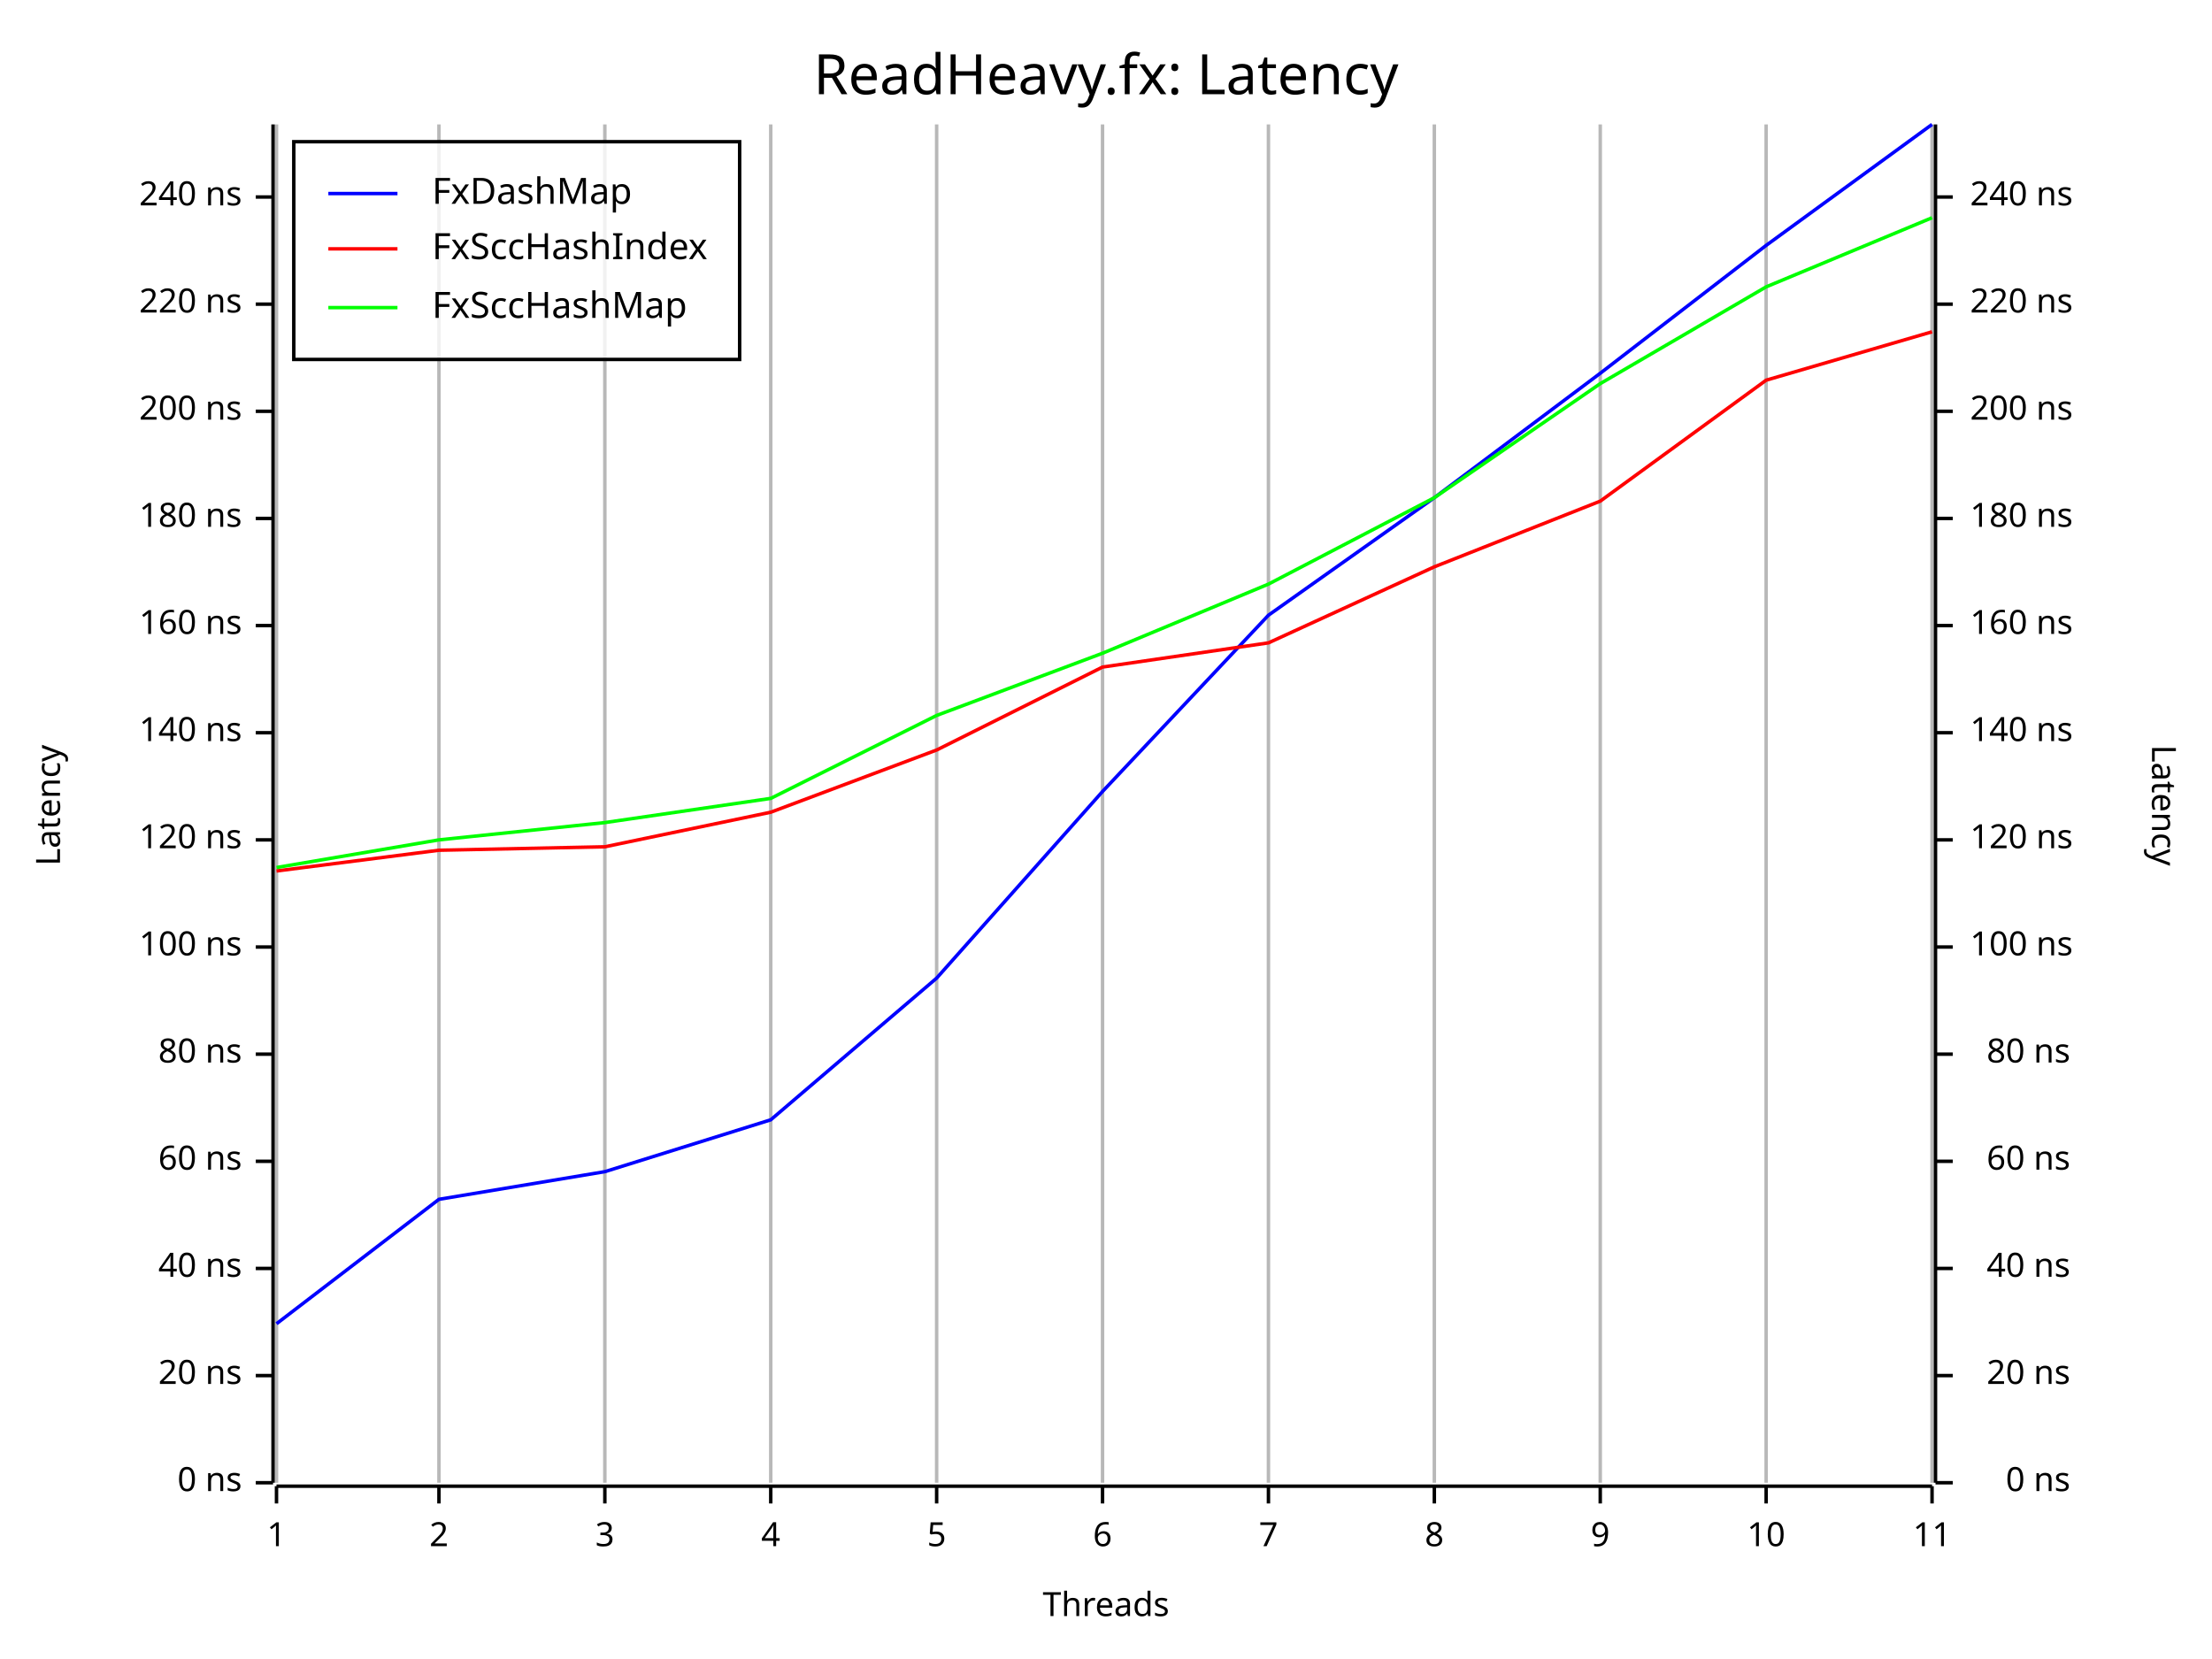
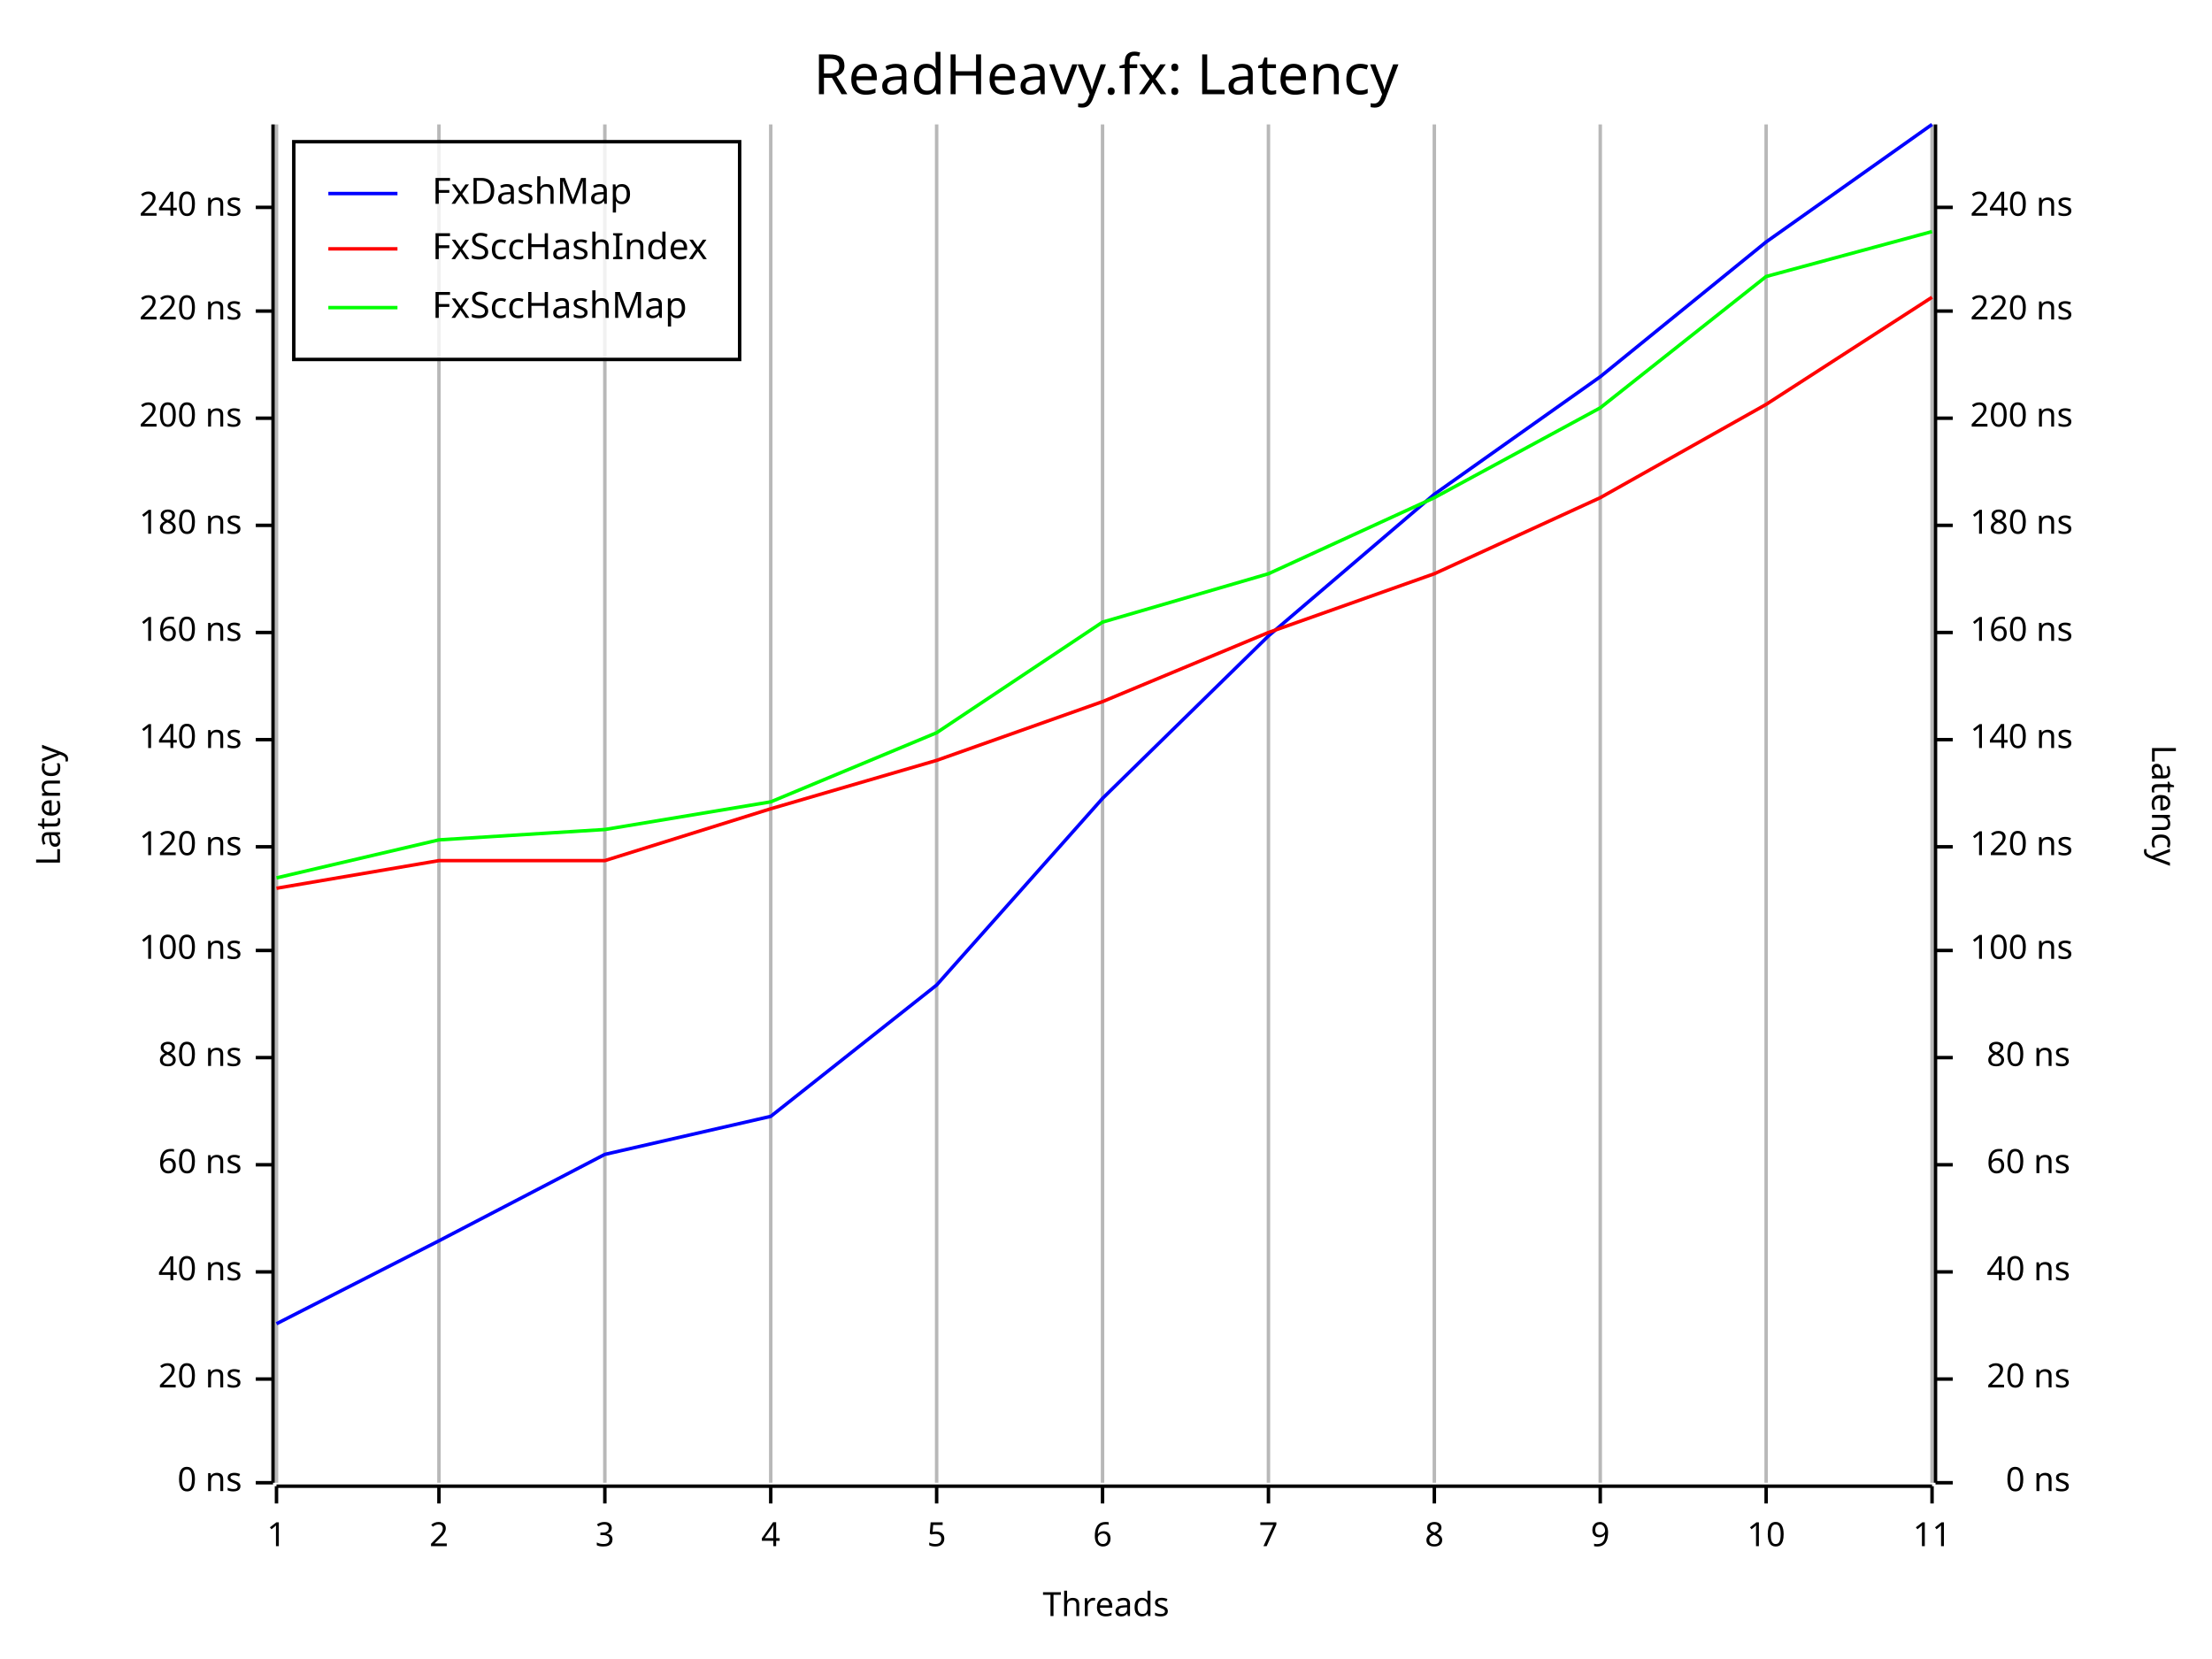
<svg xmlns="http://www.w3.org/2000/svg" width="640" height="480" viewBox="0 0 640 480">
  <rect x="0" y="0" width="640" height="480" opacity="1" fill="#FFFFFF" stroke="none" />
  <text x="320" y="15" dy="0.76em" text-anchor="middle" font-family="Fira Code" font-size="16.129" opacity="1" fill="#000000">
ReadHeavy.fx: Latency
</text>
  <line opacity="0.1" stroke="#000000" stroke-width="1" x1="80" y1="429" x2="80" y2="36" />
  <line opacity="0.1" stroke="#000000" stroke-width="1" x1="127" y1="429" x2="127" y2="36" />
  <line opacity="0.1" stroke="#000000" stroke-width="1" x1="175" y1="429" x2="175" y2="36" />
  <line opacity="0.1" stroke="#000000" stroke-width="1" x1="223" y1="429" x2="223" y2="36" />
  <line opacity="0.1" stroke="#000000" stroke-width="1" x1="271" y1="429" x2="271" y2="36" />
  <line opacity="0.1" stroke="#000000" stroke-width="1" x1="319" y1="429" x2="319" y2="36" />
  <line opacity="0.1" stroke="#000000" stroke-width="1" x1="367" y1="429" x2="367" y2="36" />
  <line opacity="0.1" stroke="#000000" stroke-width="1" x1="415" y1="429" x2="415" y2="36" />
  <line opacity="0.1" stroke="#000000" stroke-width="1" x1="463" y1="429" x2="463" y2="36" />
  <line opacity="0.1" stroke="#000000" stroke-width="1" x1="511" y1="429" x2="511" y2="36" />
  <line opacity="0.1" stroke="#000000" stroke-width="1" x1="559" y1="429" x2="559" y2="36" />
  <text x="10" y="233" dy="0.76em" text-anchor="middle" font-family="sans-serif" font-size="9.677" opacity="1" fill="#000000" transform="rotate(270, 10, 233)">
Latency
</text>
  <text x="320" y="470" dy="-0.5ex" text-anchor="middle" font-family="sans-serif" font-size="9.677" opacity="1" fill="#000000">
Threads
</text>
  <text x="630" y="233" dy="0.76em" text-anchor="middle" font-family="sans-serif" font-size="9.677" opacity="1" fill="#000000" transform="rotate(90, 630, 233)">
Latency
</text>
  <line opacity="0.2" stroke="#000000" stroke-width="1" x1="80" y1="429" x2="80" y2="36" />
  <line opacity="0.2" stroke="#000000" stroke-width="1" x1="127" y1="429" x2="127" y2="36" />
  <line opacity="0.2" stroke="#000000" stroke-width="1" x1="175" y1="429" x2="175" y2="36" />
  <line opacity="0.2" stroke="#000000" stroke-width="1" x1="223" y1="429" x2="223" y2="36" />
  <line opacity="0.2" stroke="#000000" stroke-width="1" x1="271" y1="429" x2="271" y2="36" />
  <line opacity="0.2" stroke="#000000" stroke-width="1" x1="319" y1="429" x2="319" y2="36" />
  <line opacity="0.2" stroke="#000000" stroke-width="1" x1="367" y1="429" x2="367" y2="36" />
  <line opacity="0.2" stroke="#000000" stroke-width="1" x1="415" y1="429" x2="415" y2="36" />
  <line opacity="0.2" stroke="#000000" stroke-width="1" x1="463" y1="429" x2="463" y2="36" />
  <line opacity="0.2" stroke="#000000" stroke-width="1" x1="511" y1="429" x2="511" y2="36" />
  <line opacity="0.2" stroke="#000000" stroke-width="1" x1="559" y1="429" x2="559" y2="36" />
  <polyline fill="none" opacity="1" stroke="#000000" stroke-width="1" points="79,36 79,429 " />
  <text x="70" y="429" dy="0.5ex" text-anchor="end" font-family="sans-serif" font-size="9.677" opacity="1" fill="#000000">
0 ns
</text>
  <polyline fill="none" opacity="1" stroke="#000000" stroke-width="1" points="74,429 79,429 " />
-   <text x="70" y="398" dy="0.5ex" text-anchor="end" font-family="sans-serif" font-size="9.677" opacity="1" fill="#000000">
+   <text x="70" y="399" dy="0.5ex" text-anchor="end" font-family="sans-serif" font-size="9.677" opacity="1" fill="#000000">
20 ns
</text>
-   <polyline fill="none" opacity="1" stroke="#000000" stroke-width="1" points="74,398 79,398 " />
-   <text x="70" y="367" dy="0.5ex" text-anchor="end" font-family="sans-serif" font-size="9.677" opacity="1" fill="#000000">
+   <polyline fill="none" opacity="1" stroke="#000000" stroke-width="1" points="74,399 79,399 " />
+   <text x="70" y="368" dy="0.5ex" text-anchor="end" font-family="sans-serif" font-size="9.677" opacity="1" fill="#000000">
40 ns
</text>
-   <polyline fill="none" opacity="1" stroke="#000000" stroke-width="1" points="74,367 79,367 " />
-   <text x="70" y="336" dy="0.5ex" text-anchor="end" font-family="sans-serif" font-size="9.677" opacity="1" fill="#000000">
+   <polyline fill="none" opacity="1" stroke="#000000" stroke-width="1" points="74,368 79,368 " />
+   <text x="70" y="337" dy="0.5ex" text-anchor="end" font-family="sans-serif" font-size="9.677" opacity="1" fill="#000000">
60 ns
</text>
-   <polyline fill="none" opacity="1" stroke="#000000" stroke-width="1" points="74,336 79,336 " />
-   <text x="70" y="305" dy="0.5ex" text-anchor="end" font-family="sans-serif" font-size="9.677" opacity="1" fill="#000000">
+   <polyline fill="none" opacity="1" stroke="#000000" stroke-width="1" points="74,337 79,337 " />
+   <text x="70" y="306" dy="0.5ex" text-anchor="end" font-family="sans-serif" font-size="9.677" opacity="1" fill="#000000">
80 ns
</text>
-   <polyline fill="none" opacity="1" stroke="#000000" stroke-width="1" points="74,305 79,305 " />
-   <text x="70" y="274" dy="0.5ex" text-anchor="end" font-family="sans-serif" font-size="9.677" opacity="1" fill="#000000">
+   <polyline fill="none" opacity="1" stroke="#000000" stroke-width="1" points="74,306 79,306 " />
+   <text x="70" y="275" dy="0.5ex" text-anchor="end" font-family="sans-serif" font-size="9.677" opacity="1" fill="#000000">
100 ns
</text>
-   <polyline fill="none" opacity="1" stroke="#000000" stroke-width="1" points="74,274 79,274 " />
-   <text x="70" y="243" dy="0.5ex" text-anchor="end" font-family="sans-serif" font-size="9.677" opacity="1" fill="#000000">
+   <polyline fill="none" opacity="1" stroke="#000000" stroke-width="1" points="74,275 79,275 " />
+   <text x="70" y="245" dy="0.5ex" text-anchor="end" font-family="sans-serif" font-size="9.677" opacity="1" fill="#000000">
120 ns
</text>
-   <polyline fill="none" opacity="1" stroke="#000000" stroke-width="1" points="74,243 79,243 " />
-   <text x="70" y="212" dy="0.5ex" text-anchor="end" font-family="sans-serif" font-size="9.677" opacity="1" fill="#000000">
+   <polyline fill="none" opacity="1" stroke="#000000" stroke-width="1" points="74,245 79,245 " />
+   <text x="70" y="214" dy="0.5ex" text-anchor="end" font-family="sans-serif" font-size="9.677" opacity="1" fill="#000000">
140 ns
</text>
-   <polyline fill="none" opacity="1" stroke="#000000" stroke-width="1" points="74,212 79,212 " />
-   <text x="70" y="181" dy="0.5ex" text-anchor="end" font-family="sans-serif" font-size="9.677" opacity="1" fill="#000000">
+   <polyline fill="none" opacity="1" stroke="#000000" stroke-width="1" points="74,214 79,214 " />
+   <text x="70" y="183" dy="0.5ex" text-anchor="end" font-family="sans-serif" font-size="9.677" opacity="1" fill="#000000">
160 ns
</text>
-   <polyline fill="none" opacity="1" stroke="#000000" stroke-width="1" points="74,181 79,181 " />
-   <text x="70" y="150" dy="0.5ex" text-anchor="end" font-family="sans-serif" font-size="9.677" opacity="1" fill="#000000">
+   <polyline fill="none" opacity="1" stroke="#000000" stroke-width="1" points="74,183 79,183 " />
+   <text x="70" y="152" dy="0.5ex" text-anchor="end" font-family="sans-serif" font-size="9.677" opacity="1" fill="#000000">
180 ns
</text>
-   <polyline fill="none" opacity="1" stroke="#000000" stroke-width="1" points="74,150 79,150 " />
-   <text x="70" y="119" dy="0.5ex" text-anchor="end" font-family="sans-serif" font-size="9.677" opacity="1" fill="#000000">
+   <polyline fill="none" opacity="1" stroke="#000000" stroke-width="1" points="74,152 79,152 " />
+   <text x="70" y="121" dy="0.5ex" text-anchor="end" font-family="sans-serif" font-size="9.677" opacity="1" fill="#000000">
200 ns
</text>
-   <polyline fill="none" opacity="1" stroke="#000000" stroke-width="1" points="74,119 79,119 " />
-   <text x="70" y="88" dy="0.5ex" text-anchor="end" font-family="sans-serif" font-size="9.677" opacity="1" fill="#000000">
+   <polyline fill="none" opacity="1" stroke="#000000" stroke-width="1" points="74,121 79,121 " />
+   <text x="70" y="90" dy="0.5ex" text-anchor="end" font-family="sans-serif" font-size="9.677" opacity="1" fill="#000000">
220 ns
</text>
-   <polyline fill="none" opacity="1" stroke="#000000" stroke-width="1" points="74,88 79,88 " />
-   <text x="70" y="57" dy="0.5ex" text-anchor="end" font-family="sans-serif" font-size="9.677" opacity="1" fill="#000000">
+   <polyline fill="none" opacity="1" stroke="#000000" stroke-width="1" points="74,90 79,90 " />
+   <text x="70" y="60" dy="0.5ex" text-anchor="end" font-family="sans-serif" font-size="9.677" opacity="1" fill="#000000">
240 ns
</text>
-   <polyline fill="none" opacity="1" stroke="#000000" stroke-width="1" points="74,57 79,57 " />
+   <polyline fill="none" opacity="1" stroke="#000000" stroke-width="1" points="74,60 79,60 " />
  <polyline fill="none" opacity="1" stroke="#000000" stroke-width="1" points="80,430 559,430 " />
  <text x="80" y="440" dy="0.76em" text-anchor="middle" font-family="sans-serif" font-size="9.677" opacity="1" fill="#000000">
1
</text>
  <polyline fill="none" opacity="1" stroke="#000000" stroke-width="1" points="80,430 80,435 " />
  <text x="127" y="440" dy="0.76em" text-anchor="middle" font-family="sans-serif" font-size="9.677" opacity="1" fill="#000000">
2
</text>
  <polyline fill="none" opacity="1" stroke="#000000" stroke-width="1" points="127,430 127,435 " />
  <text x="175" y="440" dy="0.76em" text-anchor="middle" font-family="sans-serif" font-size="9.677" opacity="1" fill="#000000">
3
</text>
  <polyline fill="none" opacity="1" stroke="#000000" stroke-width="1" points="175,430 175,435 " />
  <text x="223" y="440" dy="0.76em" text-anchor="middle" font-family="sans-serif" font-size="9.677" opacity="1" fill="#000000">
4
</text>
  <polyline fill="none" opacity="1" stroke="#000000" stroke-width="1" points="223,430 223,435 " />
  <text x="271" y="440" dy="0.76em" text-anchor="middle" font-family="sans-serif" font-size="9.677" opacity="1" fill="#000000">
5
</text>
  <polyline fill="none" opacity="1" stroke="#000000" stroke-width="1" points="271,430 271,435 " />
  <text x="319" y="440" dy="0.76em" text-anchor="middle" font-family="sans-serif" font-size="9.677" opacity="1" fill="#000000">
6
</text>
  <polyline fill="none" opacity="1" stroke="#000000" stroke-width="1" points="319,430 319,435 " />
  <text x="367" y="440" dy="0.76em" text-anchor="middle" font-family="sans-serif" font-size="9.677" opacity="1" fill="#000000">
7
</text>
  <polyline fill="none" opacity="1" stroke="#000000" stroke-width="1" points="367,430 367,435 " />
  <text x="415" y="440" dy="0.76em" text-anchor="middle" font-family="sans-serif" font-size="9.677" opacity="1" fill="#000000">
8
</text>
  <polyline fill="none" opacity="1" stroke="#000000" stroke-width="1" points="415,430 415,435 " />
  <text x="463" y="440" dy="0.76em" text-anchor="middle" font-family="sans-serif" font-size="9.677" opacity="1" fill="#000000">
9
</text>
  <polyline fill="none" opacity="1" stroke="#000000" stroke-width="1" points="463,430 463,435 " />
  <text x="511" y="440" dy="0.76em" text-anchor="middle" font-family="sans-serif" font-size="9.677" opacity="1" fill="#000000">
10
</text>
  <polyline fill="none" opacity="1" stroke="#000000" stroke-width="1" points="511,430 511,435 " />
  <text x="559" y="440" dy="0.76em" text-anchor="middle" font-family="sans-serif" font-size="9.677" opacity="1" fill="#000000">
11
</text>
  <polyline fill="none" opacity="1" stroke="#000000" stroke-width="1" points="559,430 559,435 " />
  <polyline fill="none" opacity="1" stroke="#000000" stroke-width="1" points="560,36 560,429 " />
  <text x="599" y="429" dy="0.5ex" text-anchor="end" font-family="sans-serif" font-size="9.677" opacity="1" fill="#000000">
0 ns
</text>
  <polyline fill="none" opacity="1" stroke="#000000" stroke-width="1" points="560,429 565,429 " />
-   <text x="599" y="398" dy="0.5ex" text-anchor="end" font-family="sans-serif" font-size="9.677" opacity="1" fill="#000000">
+   <text x="599" y="399" dy="0.5ex" text-anchor="end" font-family="sans-serif" font-size="9.677" opacity="1" fill="#000000">
20 ns
</text>
-   <polyline fill="none" opacity="1" stroke="#000000" stroke-width="1" points="560,398 565,398 " />
-   <text x="599" y="367" dy="0.5ex" text-anchor="end" font-family="sans-serif" font-size="9.677" opacity="1" fill="#000000">
+   <polyline fill="none" opacity="1" stroke="#000000" stroke-width="1" points="560,399 565,399 " />
+   <text x="599" y="368" dy="0.5ex" text-anchor="end" font-family="sans-serif" font-size="9.677" opacity="1" fill="#000000">
40 ns
</text>
-   <polyline fill="none" opacity="1" stroke="#000000" stroke-width="1" points="560,367 565,367 " />
-   <text x="599" y="336" dy="0.5ex" text-anchor="end" font-family="sans-serif" font-size="9.677" opacity="1" fill="#000000">
+   <polyline fill="none" opacity="1" stroke="#000000" stroke-width="1" points="560,368 565,368 " />
+   <text x="599" y="337" dy="0.5ex" text-anchor="end" font-family="sans-serif" font-size="9.677" opacity="1" fill="#000000">
60 ns
</text>
-   <polyline fill="none" opacity="1" stroke="#000000" stroke-width="1" points="560,336 565,336 " />
-   <text x="599" y="305" dy="0.5ex" text-anchor="end" font-family="sans-serif" font-size="9.677" opacity="1" fill="#000000">
+   <polyline fill="none" opacity="1" stroke="#000000" stroke-width="1" points="560,337 565,337 " />
+   <text x="599" y="306" dy="0.5ex" text-anchor="end" font-family="sans-serif" font-size="9.677" opacity="1" fill="#000000">
80 ns
</text>
-   <polyline fill="none" opacity="1" stroke="#000000" stroke-width="1" points="560,305 565,305 " />
-   <text x="570" y="274" dy="0.5ex" text-anchor="start" font-family="sans-serif" font-size="9.677" opacity="1" fill="#000000">
+   <polyline fill="none" opacity="1" stroke="#000000" stroke-width="1" points="560,306 565,306 " />
+   <text x="570" y="275" dy="0.5ex" text-anchor="start" font-family="sans-serif" font-size="9.677" opacity="1" fill="#000000">
100 ns
</text>
-   <polyline fill="none" opacity="1" stroke="#000000" stroke-width="1" points="560,274 565,274 " />
-   <text x="570" y="243" dy="0.5ex" text-anchor="start" font-family="sans-serif" font-size="9.677" opacity="1" fill="#000000">
+   <polyline fill="none" opacity="1" stroke="#000000" stroke-width="1" points="560,275 565,275 " />
+   <text x="570" y="245" dy="0.5ex" text-anchor="start" font-family="sans-serif" font-size="9.677" opacity="1" fill="#000000">
120 ns
</text>
-   <polyline fill="none" opacity="1" stroke="#000000" stroke-width="1" points="560,243 565,243 " />
-   <text x="570" y="212" dy="0.5ex" text-anchor="start" font-family="sans-serif" font-size="9.677" opacity="1" fill="#000000">
+   <polyline fill="none" opacity="1" stroke="#000000" stroke-width="1" points="560,245 565,245 " />
+   <text x="570" y="214" dy="0.5ex" text-anchor="start" font-family="sans-serif" font-size="9.677" opacity="1" fill="#000000">
140 ns
</text>
-   <polyline fill="none" opacity="1" stroke="#000000" stroke-width="1" points="560,212 565,212 " />
-   <text x="570" y="181" dy="0.5ex" text-anchor="start" font-family="sans-serif" font-size="9.677" opacity="1" fill="#000000">
+   <polyline fill="none" opacity="1" stroke="#000000" stroke-width="1" points="560,214 565,214 " />
+   <text x="570" y="183" dy="0.5ex" text-anchor="start" font-family="sans-serif" font-size="9.677" opacity="1" fill="#000000">
160 ns
</text>
-   <polyline fill="none" opacity="1" stroke="#000000" stroke-width="1" points="560,181 565,181 " />
-   <text x="570" y="150" dy="0.5ex" text-anchor="start" font-family="sans-serif" font-size="9.677" opacity="1" fill="#000000">
+   <polyline fill="none" opacity="1" stroke="#000000" stroke-width="1" points="560,183 565,183 " />
+   <text x="570" y="152" dy="0.5ex" text-anchor="start" font-family="sans-serif" font-size="9.677" opacity="1" fill="#000000">
180 ns
</text>
-   <polyline fill="none" opacity="1" stroke="#000000" stroke-width="1" points="560,150 565,150 " />
-   <text x="570" y="119" dy="0.5ex" text-anchor="start" font-family="sans-serif" font-size="9.677" opacity="1" fill="#000000">
+   <polyline fill="none" opacity="1" stroke="#000000" stroke-width="1" points="560,152 565,152 " />
+   <text x="570" y="121" dy="0.5ex" text-anchor="start" font-family="sans-serif" font-size="9.677" opacity="1" fill="#000000">
200 ns
</text>
-   <polyline fill="none" opacity="1" stroke="#000000" stroke-width="1" points="560,119 565,119 " />
-   <text x="570" y="88" dy="0.5ex" text-anchor="start" font-family="sans-serif" font-size="9.677" opacity="1" fill="#000000">
+   <polyline fill="none" opacity="1" stroke="#000000" stroke-width="1" points="560,121 565,121 " />
+   <text x="570" y="90" dy="0.5ex" text-anchor="start" font-family="sans-serif" font-size="9.677" opacity="1" fill="#000000">
220 ns
</text>
-   <polyline fill="none" opacity="1" stroke="#000000" stroke-width="1" points="560,88 565,88 " />
-   <text x="570" y="57" dy="0.5ex" text-anchor="start" font-family="sans-serif" font-size="9.677" opacity="1" fill="#000000">
+   <polyline fill="none" opacity="1" stroke="#000000" stroke-width="1" points="560,90 565,90 " />
+   <text x="570" y="60" dy="0.5ex" text-anchor="start" font-family="sans-serif" font-size="9.677" opacity="1" fill="#000000">
240 ns
</text>
-   <polyline fill="none" opacity="1" stroke="#000000" stroke-width="1" points="560,57 565,57 " />
-   <polyline fill="none" opacity="1" stroke="#0000FF" stroke-width="1" points="80,383 127,347 175,339 223,324 271,283 319,229 367,178 415,144 463,108 511,71 559,36 " />
-   <polyline fill="none" opacity="1" stroke="#FF0000" stroke-width="1" points="80,252 127,246 175,245 223,235 271,217 319,193 367,186 415,164 463,145 511,110 559,96 " />
-   <polyline fill="none" opacity="1" stroke="#00FF00" stroke-width="1" points="80,251 127,243 175,238 223,231 271,207 319,189 367,169 415,144 463,111 511,83 559,63 " />
+   <polyline fill="none" opacity="1" stroke="#000000" stroke-width="1" points="560,60 565,60 " />
+   <polyline fill="none" opacity="1" stroke="#0000FF" stroke-width="1" points="80,383 127,359 175,334 223,323 271,285 319,231 367,184 415,143 463,109 511,70 559,36 " />
+   <polyline fill="none" opacity="1" stroke="#FF0000" stroke-width="1" points="80,257 127,249 175,249 223,234 271,220 319,203 367,183 415,166 463,144 511,117 559,86 " />
+   <polyline fill="none" opacity="1" stroke="#00FF00" stroke-width="1" points="80,254 127,243 175,240 223,232 271,212 319,180 367,166 415,144 463,118 511,80 559,67 " />
  <rect x="85" y="41" width="129" height="63" opacity="0.8" fill="#FFFFFF" stroke="none" />
  <rect x="85" y="41" width="129" height="63" opacity="1" fill="none" stroke="#000000" />
  <text x="125" y="51" dy="0.76em" text-anchor="start" font-family="Fira Code" font-size="10.484" opacity="1" fill="#000000">
FxDashMap
</text>
  <text x="125" y="67" dy="0.76em" text-anchor="start" font-family="Fira Code" font-size="10.484" opacity="1" fill="#000000">
FxSccHashIndex
</text>
  <text x="125" y="84" dy="0.76em" text-anchor="start" font-family="Fira Code" font-size="10.484" opacity="1" fill="#000000">
FxSccHashMap
</text>
  <polyline fill="none" opacity="1" stroke="#0000FF" stroke-width="1" points="95,56 115,56 " />
  <polyline fill="none" opacity="1" stroke="#FF0000" stroke-width="1" points="95,72 115,72 " />
  <polyline fill="none" opacity="1" stroke="#00FF00" stroke-width="1" points="95,89 115,89 " />
</svg>
